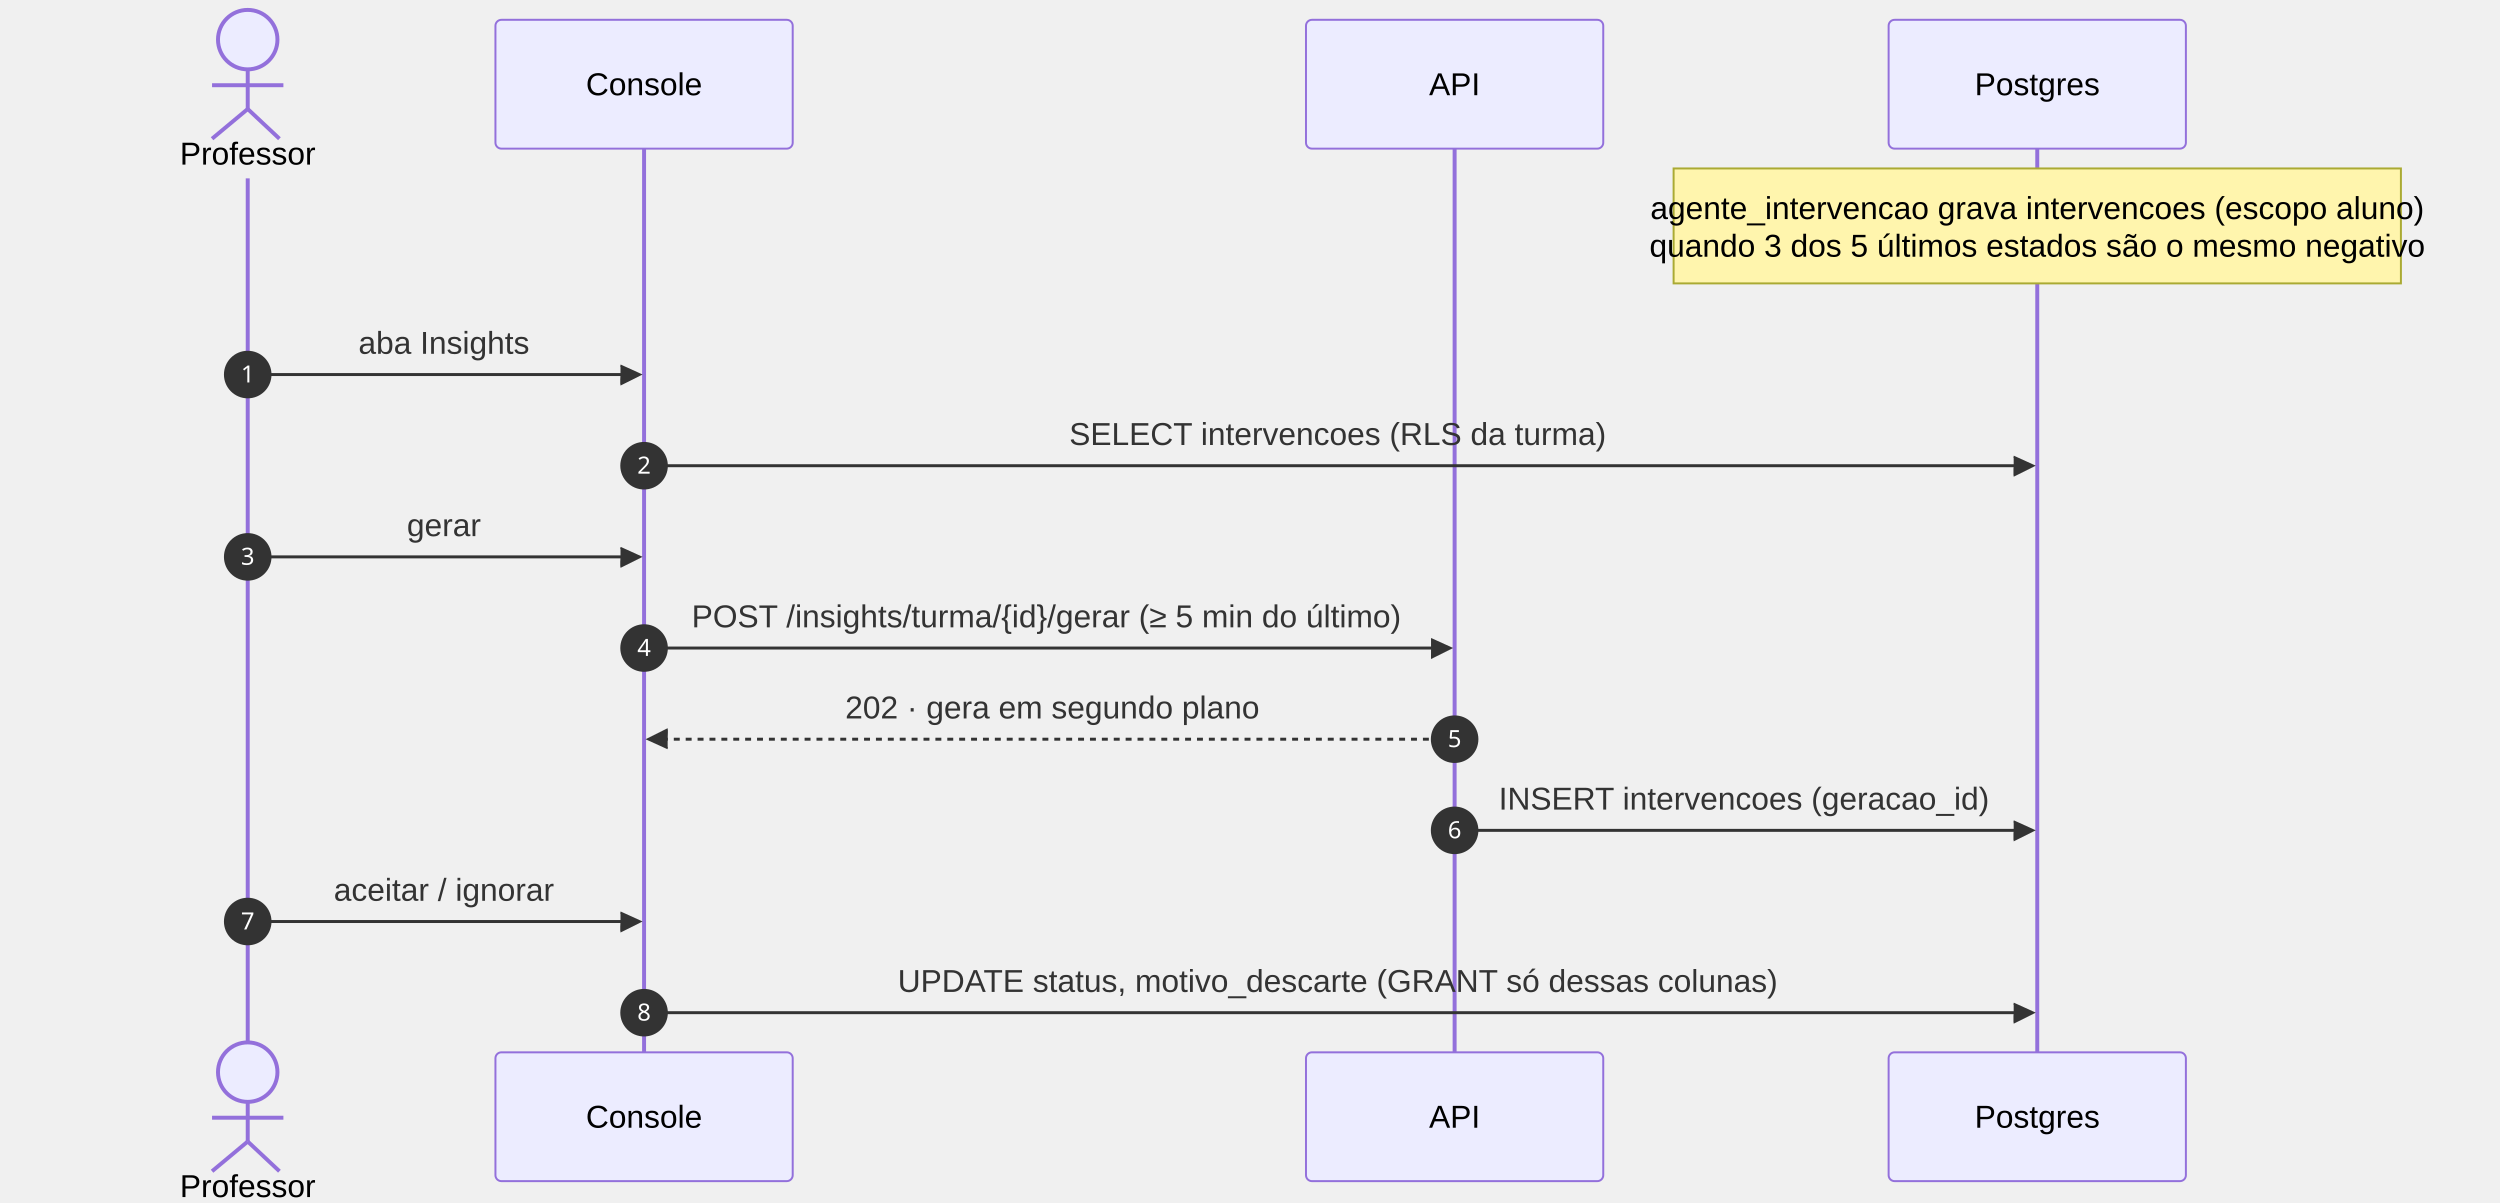
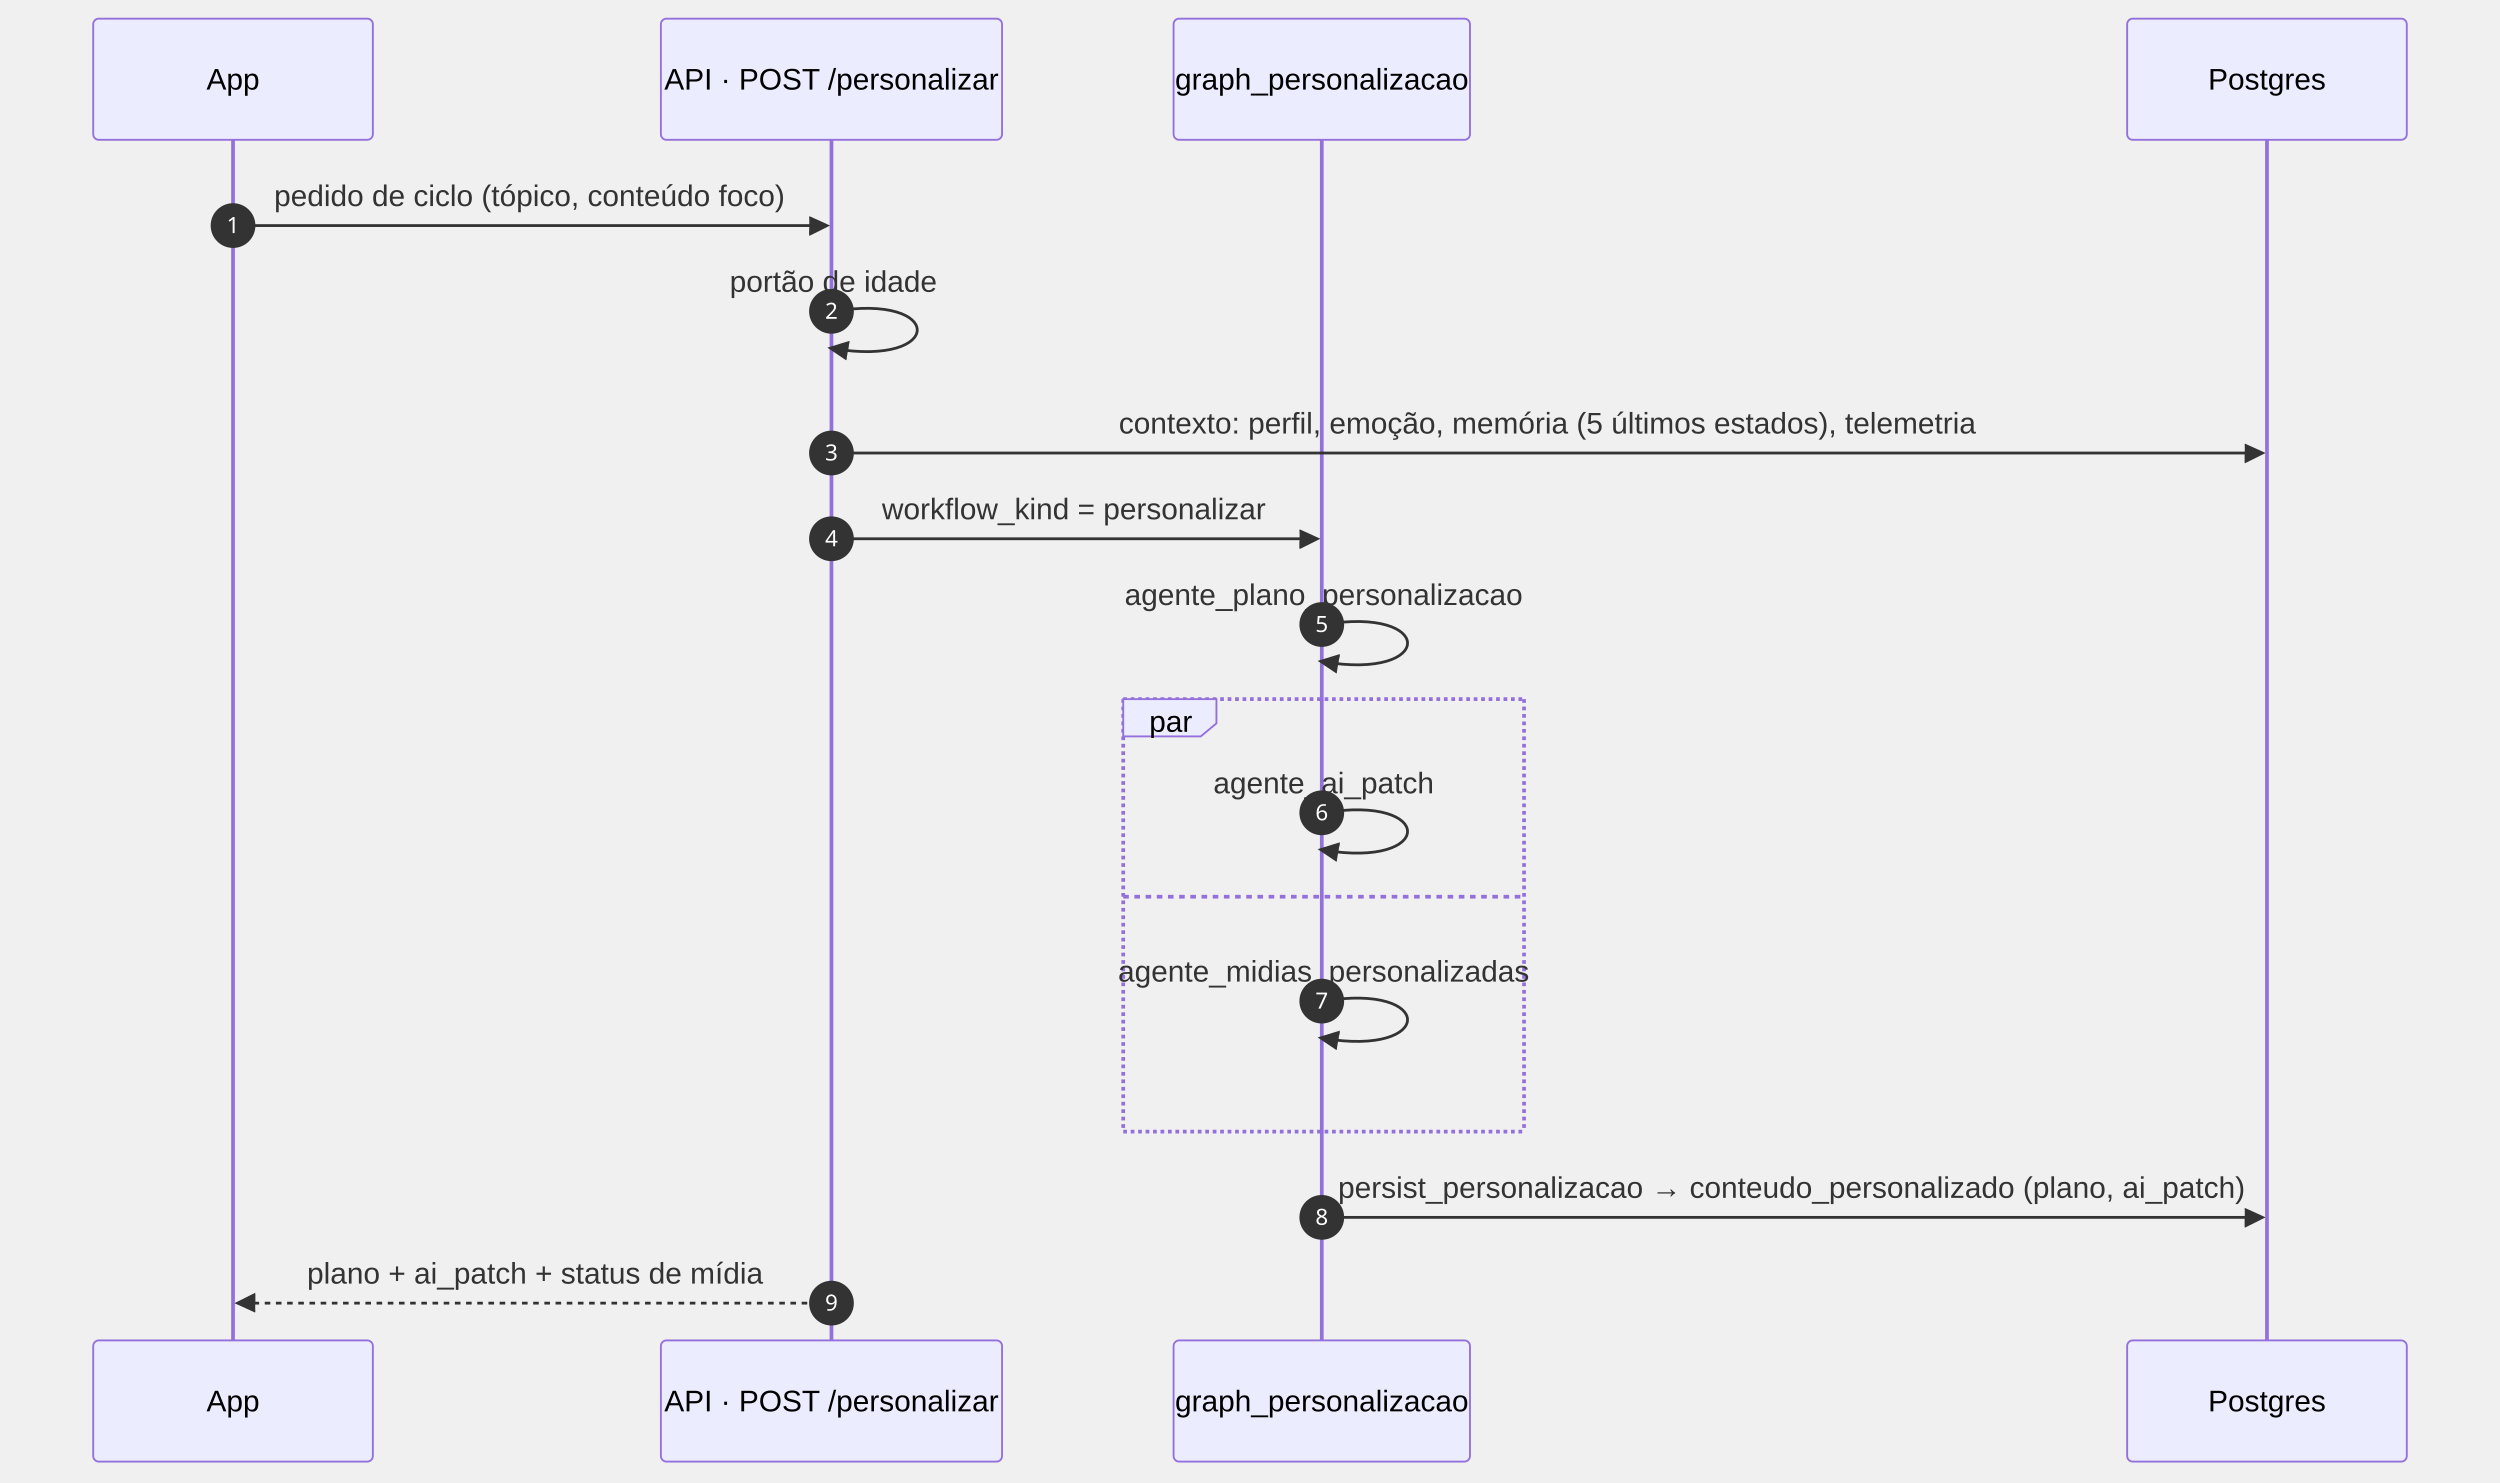
- <svg xmlns="http://www.w3.org/2000/svg" id="my-svg" width="100%" style="max-width: 1261.5px; background-color: white;" viewBox="-50 -10 1261.5 607" role="graphics-document document" aria-roledescription="sequence">
+ <svg xmlns="http://www.w3.org/2000/svg" id="my-svg" width="100%" style="max-width: 1341px; background-color: white;" viewBox="-50 -10 1341 795" role="graphics-document document" aria-roledescription="sequence">
  <g>
-     <rect x="903" y="521" fill="#eaeaea" stroke="#666" width="150" height="65" name="DB" rx="3" ry="3" class="actor actor-bottom" />
-     <text x="978" y="553.5" dominant-baseline="central" alignment-baseline="central" class="actor actor-box" style="text-anchor: middle; font-size: 16px; font-weight: 400;">
-       <tspan x="978" dy="0">Postgres</tspan>
+     <rect x="1091" y="709" fill="#eaeaea" stroke="#666" width="150" height="65" name="DB" rx="3" ry="3" class="actor actor-bottom" />
+     <text x="1166" y="741.5" dominant-baseline="central" alignment-baseline="central" class="actor actor-box" style="text-anchor: middle; font-size: 16px; font-weight: 400;">
+       <tspan x="1166" dy="0">Postgres</tspan>
    </text>
  </g>
  <g>
-     <rect x="609" y="521" fill="#eaeaea" stroke="#666" width="150" height="65" name="API" rx="3" ry="3" class="actor actor-bottom" />
-     <text x="684" y="553.5" dominant-baseline="central" alignment-baseline="central" class="actor actor-box" style="text-anchor: middle; font-size: 16px; font-weight: 400;">
-       <tspan x="684" dy="0">API</tspan>
+     <rect x="579.5" y="709" fill="#eaeaea" stroke="#666" width="159" height="65" name="G" rx="3" ry="3" class="actor actor-bottom" />
+     <text x="659" y="741.5" dominant-baseline="central" alignment-baseline="central" class="actor actor-box" style="text-anchor: middle; font-size: 16px; font-weight: 400;">
+       <tspan x="659" dy="0">graph_personalizacao</tspan>
    </text>
  </g>
  <g>
-     <rect x="200" y="521" fill="#eaeaea" stroke="#666" width="150" height="65" name="WEB" rx="3" ry="3" class="actor actor-bottom" />
-     <text x="275" y="553.5" dominant-baseline="central" alignment-baseline="central" class="actor actor-box" style="text-anchor: middle; font-size: 16px; font-weight: 400;">
-       <tspan x="275" dy="0">Console</tspan>
+     <rect x="304.5" y="709" fill="#eaeaea" stroke="#666" width="183" height="65" name="API" rx="3" ry="3" class="actor actor-bottom" />
+     <text x="396" y="741.5" dominant-baseline="central" alignment-baseline="central" class="actor actor-box" style="text-anchor: middle; font-size: 16px; font-weight: 400;">
+       <tspan x="396" dy="0">API · POST /personalizar</tspan>
    </text>
  </g>
-   <g />
  <g>
-     <line id="actor3" x1="978" y1="65" x2="978" y2="521" class="actor-line 200" stroke-width="0.5px" stroke="#999" name="DB" data-et="life-line" data-id="DB" />
+     <rect x="0" y="709" fill="#eaeaea" stroke="#666" width="150" height="65" name="APP" rx="3" ry="3" class="actor actor-bottom" />
+     <text x="75" y="741.5" dominant-baseline="central" alignment-baseline="central" class="actor actor-box" style="text-anchor: middle; font-size: 16px; font-weight: 400;">
+       <tspan x="75" dy="0">App</tspan>
+     </text>
+   </g>
+   <g>
+     <line id="actor3" x1="1166" y1="65" x2="1166" y2="709" class="actor-line 200" stroke-width="0.5px" stroke="#999" name="DB" data-et="life-line" data-id="DB" />
    <g id="root-3" data-et="participant" data-type="participant" data-id="DB">
-       <rect x="903" y="0" fill="#eaeaea" stroke="#666" width="150" height="65" name="DB" rx="3" ry="3" class="actor actor-top" />
-       <text x="978" y="32.5" dominant-baseline="central" alignment-baseline="central" class="actor actor-box" style="text-anchor: middle; font-size: 16px; font-weight: 400;">
-         <tspan x="978" dy="0">Postgres</tspan>
+       <rect x="1091" y="0" fill="#eaeaea" stroke="#666" width="150" height="65" name="DB" rx="3" ry="3" class="actor actor-top" />
+       <text x="1166" y="32.5" dominant-baseline="central" alignment-baseline="central" class="actor actor-box" style="text-anchor: middle; font-size: 16px; font-weight: 400;">
+         <tspan x="1166" dy="0">Postgres</tspan>
      </text>
    </g>
  </g>
  <g>
-     <line id="actor2" x1="684" y1="65" x2="684" y2="521" class="actor-line 200" stroke-width="0.5px" stroke="#999" name="API" data-et="life-line" data-id="API" />
-     <g id="root-2" data-et="participant" data-type="participant" data-id="API">
-       <rect x="609" y="0" fill="#eaeaea" stroke="#666" width="150" height="65" name="API" rx="3" ry="3" class="actor actor-top" />
-       <text x="684" y="32.5" dominant-baseline="central" alignment-baseline="central" class="actor actor-box" style="text-anchor: middle; font-size: 16px; font-weight: 400;">
-         <tspan x="684" dy="0">API</tspan>
+     <line id="actor2" x1="659" y1="65" x2="659" y2="709" class="actor-line 200" stroke-width="0.5px" stroke="#999" name="G" data-et="life-line" data-id="G" />
+     <g id="root-2" data-et="participant" data-type="participant" data-id="G">
+       <rect x="579.5" y="0" fill="#eaeaea" stroke="#666" width="159" height="65" name="G" rx="3" ry="3" class="actor actor-top" />
+       <text x="659" y="32.5" dominant-baseline="central" alignment-baseline="central" class="actor actor-box" style="text-anchor: middle; font-size: 16px; font-weight: 400;">
+         <tspan x="659" dy="0">graph_personalizacao</tspan>
      </text>
    </g>
  </g>
  <g>
-     <line id="actor1" x1="275" y1="65" x2="275" y2="521" class="actor-line 200" stroke-width="0.5px" stroke="#999" name="WEB" data-et="life-line" data-id="WEB" />
-     <g id="root-1" data-et="participant" data-type="participant" data-id="WEB">
-       <rect x="200" y="0" fill="#eaeaea" stroke="#666" width="150" height="65" name="WEB" rx="3" ry="3" class="actor actor-top" />
-       <text x="275" y="32.5" dominant-baseline="central" alignment-baseline="central" class="actor actor-box" style="text-anchor: middle; font-size: 16px; font-weight: 400;">
-         <tspan x="275" dy="0">Console</tspan>
+     <line id="actor1" x1="396" y1="65" x2="396" y2="709" class="actor-line 200" stroke-width="0.5px" stroke="#999" name="API" data-et="life-line" data-id="API" />
+     <g id="root-1" data-et="participant" data-type="participant" data-id="API">
+       <rect x="304.5" y="0" fill="#eaeaea" stroke="#666" width="183" height="65" name="API" rx="3" ry="3" class="actor actor-top" />
+       <text x="396" y="32.5" dominant-baseline="central" alignment-baseline="central" class="actor actor-box" style="text-anchor: middle; font-size: 16px; font-weight: 400;">
+         <tspan x="396" dy="0">API · POST /personalizar</tspan>
      </text>
    </g>
  </g>
  <g>
-     <line id="actor0" x1="75" y1="80" x2="75" y2="521" class="actor-line 200" stroke-width="0.5px" stroke="#999" name="Prof" data-et="life-line" data-id="Prof" />
+     <line id="actor0" x1="75" y1="65" x2="75" y2="709" class="actor-line 200" stroke-width="0.5px" stroke="#999" name="APP" data-et="life-line" data-id="APP" />
+     <g id="root-0" data-et="participant" data-type="participant" data-id="APP">
+       <rect x="0" y="0" fill="#eaeaea" stroke="#666" width="150" height="65" name="APP" rx="3" ry="3" class="actor actor-top" />
+       <text x="75" y="32.5" dominant-baseline="central" alignment-baseline="central" class="actor actor-box" style="text-anchor: middle; font-size: 16px; font-weight: 400;">
+         <tspan x="75" dy="0">App</tspan>
+       </text>
+     </g>
  </g>
  <style>#my-svg{font-family:"trebuchet ms",verdana,arial,sans-serif;font-size:16px;fill:#333;}@keyframes edge-animation-frame{from{stroke-dashoffset:0;}}@keyframes dash{to{stroke-dashoffset:0;}}#my-svg .edge-animation-slow{stroke-dasharray:9,5!important;stroke-dashoffset:900;animation:dash 50s linear infinite;stroke-linecap:round;}#my-svg .edge-animation-fast{stroke-dasharray:9,5!important;stroke-dashoffset:900;animation:dash 20s linear infinite;stroke-linecap:round;}#my-svg .error-icon{fill:#552222;}#my-svg .error-text{fill:#552222;stroke:#552222;}#my-svg .edge-thickness-normal{stroke-width:1px;}#my-svg .edge-thickness-thick{stroke-width:3.5px;}#my-svg .edge-pattern-solid{stroke-dasharray:0;}#my-svg .edge-thickness-invisible{stroke-width:0;fill:none;}#my-svg .edge-pattern-dashed{stroke-dasharray:3;}#my-svg .edge-pattern-dotted{stroke-dasharray:2;}#my-svg .marker{fill:#333333;stroke:#333333;}#my-svg .marker.cross{stroke:#333333;}#my-svg svg{font-family:"trebuchet ms",verdana,arial,sans-serif;font-size:16px;}#my-svg p{margin:0;}#my-svg .actor{stroke:#9370DB;fill:#ECECFF;stroke-width:1;}#my-svg rect.actor.outer-path[data-look="neo"]{filter:drop-shadow(1px 2px 2px rgba(185, 185, 185, 1));}#my-svg rect.note[data-look="neo"]{stroke:#aaaa33;fill:#fff5ad;filter:drop-shadow(1px 2px 2px rgba(185, 185, 185, 1));}#my-svg text.actor&gt;tspan{fill:black;stroke:none;}#my-svg .actor-line{stroke:#9370DB;}#my-svg .innerArc{stroke-width:1.5;stroke-dasharray:none;}#my-svg .messageLine0{stroke-width:1.5;stroke-dasharray:none;stroke:#333;}#my-svg .messageLine1{stroke-width:1.5;stroke-dasharray:2,2;stroke:#333;}#my-svg [id$="-arrowhead"] path{fill:#333;stroke:#333;}#my-svg .sequenceNumber{fill:white;}#my-svg [id$="-sequencenumber"]{fill:#333;}#my-svg [id$="-crosshead"] path{fill:#333;stroke:#333;}#my-svg .messageText{fill:#333;stroke:none;}#my-svg .labelBox{stroke:#9370DB;fill:#ECECFF;filter:none;}#my-svg .labelText,#my-svg .labelText&gt;tspan{fill:black;stroke:none;}#my-svg .loopText,#my-svg .loopText&gt;tspan{fill:black;stroke:none;}#my-svg .sectionTitle,#my-svg .sectionTitle&gt;tspan{fill:black;stroke:none;}#my-svg .loopLine{stroke-width:2px;stroke-dasharray:2,2;stroke:#9370DB;fill:#9370DB;}#my-svg .note{stroke:#aaaa33;fill:#fff5ad;}#my-svg .noteText,#my-svg .noteText&gt;tspan{fill:black;stroke:none;font-weight:normal;}#my-svg .activation0{fill:#f4f4f4;stroke:#666;}#my-svg .activation1{fill:#f4f4f4;stroke:#666;}#my-svg .activation2{fill:#f4f4f4;stroke:#666;}#my-svg .actorPopupMenu{position:absolute;}#my-svg .actorPopupMenuPanel{position:absolute;fill:#ECECFF;box-shadow:0px 8px 16px 0px rgba(0,0,0,0.2);filter:drop-shadow(3px 5px 2px rgb(0 0 0 / 0.4));}#my-svg .actor-man circle,#my-svg line{fill:#ECECFF;stroke-width:2px;}#my-svg g rect.rect{filter:drop-shadow(1px 2px 2px rgba(185, 185, 185, 1));stroke:#9370DB;}#my-svg .node .neo-node{stroke:#9370DB;}#my-svg [data-look="neo"].node rect,#my-svg [data-look="neo"].cluster rect,#my-svg [data-look="neo"].node polygon{stroke:#9370DB;filter:drop-shadow(1px 2px 2px rgba(185, 185, 185, 1));}#my-svg [data-look="neo"].swimlane.cluster rect{filter:none;}#my-svg [data-look="neo"].node path{stroke:#9370DB;stroke-width:1px;}#my-svg [data-look="neo"].node .outer-path{filter:drop-shadow(1px 2px 2px rgba(185, 185, 185, 1));}#my-svg [data-look="neo"].node .neo-line path{stroke:#9370DB;filter:none;}#my-svg [data-look="neo"].node circle{stroke:#9370DB;filter:drop-shadow(1px 2px 2px rgba(185, 185, 185, 1));}#my-svg [data-look="neo"].node circle .state-start{fill:#000000;}#my-svg [data-look="neo"].icon-shape .icon{fill:#9370DB;filter:drop-shadow(1px 2px 2px rgba(185, 185, 185, 1));}#my-svg [data-look="neo"].icon-shape .icon-neo path{stroke:#9370DB;filter:drop-shadow(1px 2px 2px rgba(185, 185, 185, 1));}#my-svg :root{--mermaid-font-family:"trebuchet ms",verdana,arial,sans-serif;}</style>
  <g />
  <defs>
    <symbol id="my-svg-computer" width="24" height="24">
      <path transform="scale(.5)" d="M2 2v13h20v-13h-20zm18 11h-16v-9h16v9zm-10.228 6l.466-1h3.524l.467 1h-4.457zm14.228 3h-24l2-6h2.104l-1.33 4h18.45l-1.297-4h2.073l2 6zm-5-10h-14v-7h14v7z" />
    </symbol>
  </defs>
  <defs>
    <symbol id="my-svg-database" fill-rule="evenodd" clip-rule="evenodd">
      <path transform="scale(.5)" d="M12.258.001l.256.004.255.005.253.008.251.01.249.012.247.015.246.016.242.019.241.02.239.023.236.024.233.027.231.028.229.031.225.032.223.034.22.036.217.038.214.04.211.041.208.043.205.045.201.046.198.048.194.05.191.051.187.053.183.054.18.056.175.057.172.059.168.06.163.061.16.063.155.064.15.066.074.033.073.033.071.034.07.034.069.035.068.035.067.035.066.035.064.036.064.036.062.036.06.036.06.037.058.037.058.037.055.038.055.038.053.038.052.038.051.039.05.039.048.039.047.039.045.04.044.04.043.04.041.04.04.041.039.041.037.041.036.041.034.041.033.042.032.042.03.042.029.042.027.042.026.043.024.043.023.043.021.043.02.043.018.044.017.043.015.044.013.044.012.044.011.045.009.044.007.045.006.045.004.045.002.045.001.045v17l-.001.045-.002.045-.004.045-.006.045-.007.045-.009.044-.011.045-.012.044-.013.044-.015.044-.017.043-.018.044-.02.043-.021.043-.023.043-.024.043-.026.043-.027.042-.029.042-.03.042-.032.042-.033.042-.034.041-.036.041-.037.041-.039.041-.04.041-.041.04-.043.04-.044.04-.045.04-.047.039-.048.039-.05.039-.051.039-.052.038-.053.038-.055.038-.055.038-.058.037-.058.037-.06.037-.06.036-.062.036-.064.036-.064.036-.066.035-.067.035-.068.035-.069.035-.07.034-.071.034-.073.033-.074.033-.15.066-.155.064-.16.063-.163.061-.168.06-.172.059-.175.057-.18.056-.183.054-.187.053-.191.051-.194.05-.198.048-.201.046-.205.045-.208.043-.211.041-.214.04-.217.038-.22.036-.223.034-.225.032-.229.031-.231.028-.233.027-.236.024-.239.023-.241.02-.242.019-.246.016-.247.015-.249.012-.251.01-.253.008-.255.005-.256.004-.258.001-.258-.001-.256-.004-.255-.005-.253-.008-.251-.01-.249-.012-.247-.015-.245-.016-.243-.019-.241-.02-.238-.023-.236-.024-.234-.027-.231-.028-.228-.031-.226-.032-.223-.034-.22-.036-.217-.038-.214-.04-.211-.041-.208-.043-.204-.045-.201-.046-.198-.048-.195-.05-.19-.051-.187-.053-.184-.054-.179-.056-.176-.057-.172-.059-.167-.06-.164-.061-.159-.063-.155-.064-.151-.066-.074-.033-.072-.033-.072-.034-.07-.034-.069-.035-.068-.035-.067-.035-.066-.035-.064-.036-.063-.036-.062-.036-.061-.036-.06-.037-.058-.037-.057-.037-.056-.038-.055-.038-.053-.038-.052-.038-.051-.039-.049-.039-.049-.039-.046-.039-.046-.04-.044-.04-.043-.04-.041-.04-.04-.041-.039-.041-.037-.041-.036-.041-.034-.041-.033-.042-.032-.042-.03-.042-.029-.042-.027-.042-.026-.043-.024-.043-.023-.043-.021-.043-.02-.043-.018-.044-.017-.043-.015-.044-.013-.044-.012-.044-.011-.045-.009-.044-.007-.045-.006-.045-.004-.045-.002-.045-.001-.045v-17l.001-.045.002-.045.004-.045.006-.045.007-.045.009-.044.011-.045.012-.044.013-.044.015-.044.017-.043.018-.044.02-.043.021-.043.023-.043.024-.043.026-.043.027-.042.029-.042.03-.042.032-.042.033-.042.034-.041.036-.041.037-.041.039-.041.04-.041.041-.04.043-.04.044-.04.046-.04.046-.039.049-.039.049-.039.051-.039.052-.038.053-.038.055-.038.056-.038.057-.037.058-.037.06-.037.061-.036.062-.036.063-.036.064-.036.066-.035.067-.035.068-.035.069-.035.07-.034.072-.034.072-.033.074-.033.151-.066.155-.064.159-.063.164-.061.167-.06.172-.059.176-.057.179-.056.184-.054.187-.053.19-.051.195-.05.198-.048.201-.046.204-.045.208-.043.211-.041.214-.04.217-.038.22-.036.223-.034.226-.032.228-.031.231-.028.234-.027.236-.024.238-.023.241-.02.243-.019.245-.016.247-.015.249-.012.251-.01.253-.008.255-.005.256-.004.258-.001.258.001zm-9.258 20.499v.01l.001.021.003.021.004.022.005.021.006.022.007.022.009.023.01.022.011.023.012.023.013.023.015.023.016.024.017.023.018.024.019.024.021.024.022.025.023.024.024.025.052.049.056.05.061.051.066.051.07.051.075.051.079.052.084.052.088.052.092.052.097.052.102.051.105.052.11.052.114.051.119.051.123.051.127.05.131.05.135.05.139.048.144.049.147.047.152.047.155.047.16.045.163.045.167.043.171.043.176.041.178.041.183.039.187.039.19.037.194.035.197.035.202.033.204.031.209.03.212.029.216.027.219.025.222.024.226.021.23.02.233.018.236.016.24.015.243.012.246.01.249.008.253.005.256.004.259.001.26-.001.257-.004.254-.005.25-.008.247-.011.244-.012.241-.014.237-.016.233-.018.231-.021.226-.021.224-.024.22-.026.216-.027.212-.028.21-.031.205-.031.202-.034.198-.034.194-.036.191-.037.187-.039.183-.04.179-.04.175-.042.172-.043.168-.044.163-.045.16-.046.155-.046.152-.047.148-.048.143-.049.139-.049.136-.05.131-.05.126-.05.123-.051.118-.052.114-.051.11-.052.106-.052.101-.052.096-.052.092-.052.088-.053.083-.051.079-.052.074-.052.07-.051.065-.051.06-.051.056-.05.051-.05.023-.024.023-.025.021-.024.02-.024.019-.024.018-.024.017-.024.015-.023.014-.024.013-.023.012-.023.01-.023.01-.022.008-.022.006-.022.006-.022.004-.022.004-.021.001-.021.001-.021v-4.127l-.077.055-.08.053-.083.054-.085.053-.087.052-.09.052-.093.051-.095.05-.097.05-.1.049-.102.049-.105.048-.106.047-.109.047-.111.046-.114.045-.115.045-.118.044-.12.043-.122.042-.124.042-.126.041-.128.04-.13.04-.132.038-.134.038-.135.037-.138.037-.139.035-.142.035-.143.034-.144.033-.147.032-.148.031-.15.03-.151.03-.153.029-.154.027-.156.027-.158.026-.159.025-.161.024-.162.023-.163.022-.165.021-.166.02-.167.019-.169.018-.169.017-.171.016-.173.015-.173.014-.175.013-.175.012-.177.011-.178.01-.179.008-.179.008-.181.006-.182.005-.182.004-.184.003-.184.002h-.37l-.184-.002-.184-.003-.182-.004-.182-.005-.181-.006-.179-.008-.179-.008-.178-.01-.176-.011-.176-.012-.175-.013-.173-.014-.172-.015-.171-.016-.17-.017-.169-.018-.167-.019-.166-.02-.165-.021-.163-.022-.162-.023-.161-.024-.159-.025-.157-.026-.156-.027-.155-.027-.153-.029-.151-.03-.15-.03-.148-.031-.146-.032-.145-.033-.143-.034-.141-.035-.14-.035-.137-.037-.136-.037-.134-.038-.132-.038-.13-.04-.128-.04-.126-.041-.124-.042-.122-.042-.12-.044-.117-.043-.116-.045-.113-.045-.112-.046-.109-.047-.106-.047-.105-.048-.102-.049-.1-.049-.097-.05-.095-.05-.093-.052-.09-.051-.087-.052-.085-.053-.083-.054-.08-.054-.077-.054v4.127zm0-5.654v.011l.001.021.003.021.004.021.005.022.006.022.007.022.009.022.01.022.011.023.012.023.013.023.015.024.016.023.017.024.018.024.019.024.021.024.022.024.023.025.024.024.052.05.056.05.061.05.066.051.07.051.075.052.079.051.084.052.088.052.092.052.097.052.102.052.105.052.11.051.114.051.119.052.123.05.127.051.131.05.135.049.139.049.144.048.147.048.152.047.155.046.16.045.163.045.167.044.171.042.176.042.178.04.183.04.187.038.19.037.194.036.197.034.202.033.204.032.209.03.212.028.216.027.219.025.222.024.226.022.23.02.233.018.236.016.24.014.243.012.246.01.249.008.253.006.256.003.259.001.26-.001.257-.003.254-.006.25-.008.247-.01.244-.012.241-.015.237-.016.233-.018.231-.02.226-.022.224-.024.22-.025.216-.027.212-.029.21-.03.205-.032.202-.033.198-.035.194-.036.191-.037.187-.039.183-.039.179-.041.175-.042.172-.043.168-.044.163-.045.16-.045.155-.047.152-.047.148-.048.143-.048.139-.05.136-.049.131-.05.126-.051.123-.051.118-.051.114-.052.11-.052.106-.052.101-.052.096-.052.092-.052.088-.052.083-.052.079-.052.074-.051.07-.052.065-.051.06-.05.056-.051.051-.049.023-.025.023-.024.021-.025.02-.024.019-.024.018-.024.017-.024.015-.023.014-.023.013-.024.012-.022.01-.023.01-.023.008-.022.006-.022.006-.022.004-.021.004-.022.001-.021.001-.021v-4.139l-.077.054-.08.054-.083.054-.085.052-.087.053-.09.051-.093.051-.095.051-.097.05-.1.049-.102.049-.105.048-.106.047-.109.047-.111.046-.114.045-.115.044-.118.044-.12.044-.122.042-.124.042-.126.041-.128.04-.13.039-.132.039-.134.038-.135.037-.138.036-.139.036-.142.035-.143.033-.144.033-.147.033-.148.031-.15.03-.151.03-.153.028-.154.028-.156.027-.158.026-.159.025-.161.024-.162.023-.163.022-.165.021-.166.02-.167.019-.169.018-.169.017-.171.016-.173.015-.173.014-.175.013-.175.012-.177.011-.178.009-.179.009-.179.007-.181.007-.182.005-.182.004-.184.003-.184.002h-.37l-.184-.002-.184-.003-.182-.004-.182-.005-.181-.007-.179-.007-.179-.009-.178-.009-.176-.011-.176-.012-.175-.013-.173-.014-.172-.015-.171-.016-.17-.017-.169-.018-.167-.019-.166-.02-.165-.021-.163-.022-.162-.023-.161-.024-.159-.025-.157-.026-.156-.027-.155-.028-.153-.028-.151-.03-.15-.03-.148-.031-.146-.033-.145-.033-.143-.033-.141-.035-.14-.036-.137-.036-.136-.037-.134-.038-.132-.039-.13-.039-.128-.04-.126-.041-.124-.042-.122-.043-.12-.043-.117-.044-.116-.044-.113-.046-.112-.046-.109-.046-.106-.047-.105-.048-.102-.049-.1-.049-.097-.05-.095-.051-.093-.051-.09-.051-.087-.053-.085-.052-.083-.054-.08-.054-.077-.054v4.139zm0-5.666v.011l.001.02.003.022.004.021.005.022.006.021.007.022.009.023.01.022.011.023.012.023.013.023.015.023.016.024.017.024.018.023.019.024.021.025.022.024.023.024.024.025.052.05.056.05.061.05.066.051.07.051.075.052.079.051.084.052.088.052.092.052.097.052.102.052.105.051.11.052.114.051.119.051.123.051.127.05.131.05.135.05.139.049.144.048.147.048.152.047.155.046.16.045.163.045.167.043.171.043.176.042.178.04.183.04.187.038.19.037.194.036.197.034.202.033.204.032.209.03.212.028.216.027.219.025.222.024.226.021.23.02.233.018.236.017.24.014.243.012.246.01.249.008.253.006.256.003.259.001.26-.001.257-.003.254-.006.25-.008.247-.01.244-.013.241-.014.237-.016.233-.018.231-.02.226-.022.224-.024.22-.025.216-.027.212-.029.21-.03.205-.032.202-.033.198-.035.194-.036.191-.037.187-.039.183-.039.179-.041.175-.042.172-.043.168-.044.163-.045.16-.045.155-.047.152-.047.148-.048.143-.049.139-.049.136-.049.131-.051.126-.05.123-.051.118-.052.114-.051.11-.052.106-.052.101-.052.096-.052.092-.052.088-.052.083-.052.079-.052.074-.052.07-.051.065-.051.06-.051.056-.05.051-.049.023-.025.023-.025.021-.024.02-.024.019-.024.018-.024.017-.024.015-.023.014-.024.013-.023.012-.023.01-.022.01-.023.008-.022.006-.022.006-.022.004-.022.004-.021.001-.021.001-.021v-4.153l-.077.054-.08.054-.083.053-.085.053-.087.053-.09.051-.093.051-.095.051-.097.05-.1.049-.102.048-.105.048-.106.048-.109.046-.111.046-.114.046-.115.044-.118.044-.12.043-.122.043-.124.042-.126.041-.128.04-.13.039-.132.039-.134.038-.135.037-.138.036-.139.036-.142.034-.143.034-.144.033-.147.032-.148.032-.15.03-.151.03-.153.028-.154.028-.156.027-.158.026-.159.024-.161.024-.162.023-.163.023-.165.021-.166.02-.167.019-.169.018-.169.017-.171.016-.173.015-.173.014-.175.013-.175.012-.177.01-.178.01-.179.009-.179.007-.181.006-.182.006-.182.004-.184.003-.184.001-.185.001-.185-.001-.184-.001-.184-.003-.182-.004-.182-.006-.181-.006-.179-.007-.179-.009-.178-.01-.176-.01-.176-.012-.175-.013-.173-.014-.172-.015-.171-.016-.17-.017-.169-.018-.167-.019-.166-.02-.165-.021-.163-.023-.162-.023-.161-.024-.159-.024-.157-.026-.156-.027-.155-.028-.153-.028-.151-.03-.15-.03-.148-.032-.146-.032-.145-.033-.143-.034-.141-.034-.14-.036-.137-.036-.136-.037-.134-.038-.132-.039-.13-.039-.128-.041-.126-.041-.124-.041-.122-.043-.12-.043-.117-.044-.116-.044-.113-.046-.112-.046-.109-.046-.106-.048-.105-.048-.102-.048-.1-.05-.097-.049-.095-.051-.093-.051-.09-.052-.087-.052-.085-.053-.083-.053-.08-.054-.077-.054v4.153zm8.74-8.179l-.257.004-.254.005-.25.008-.247.011-.244.012-.241.014-.237.016-.233.018-.231.021-.226.022-.224.023-.22.026-.216.027-.212.028-.21.031-.205.032-.202.033-.198.034-.194.036-.191.038-.187.038-.183.04-.179.041-.175.042-.172.043-.168.043-.163.045-.16.046-.155.046-.152.048-.148.048-.143.048-.139.049-.136.05-.131.05-.126.051-.123.051-.118.051-.114.052-.11.052-.106.052-.101.052-.096.052-.092.052-.088.052-.083.052-.079.052-.074.051-.07.052-.065.051-.06.05-.056.05-.051.05-.023.025-.023.024-.021.024-.02.025-.019.024-.018.024-.017.023-.015.024-.014.023-.013.023-.012.023-.01.023-.01.022-.008.022-.006.023-.006.021-.004.022-.004.021-.001.021-.001.021.001.021.001.021.004.021.004.022.006.021.006.023.008.022.01.022.01.023.012.023.013.023.014.023.015.024.017.023.018.024.019.024.02.025.021.024.023.024.023.025.051.05.056.05.06.05.065.051.07.052.074.051.079.052.083.052.088.052.092.052.096.052.101.052.106.052.11.052.114.052.118.051.123.051.126.051.131.05.136.05.139.049.143.048.148.048.152.048.155.046.16.046.163.045.168.043.172.043.175.042.179.041.183.04.187.038.191.038.194.036.198.034.202.033.205.032.21.031.212.028.216.027.22.026.224.023.226.022.231.021.233.018.237.016.241.014.244.012.247.011.25.008.254.005.257.004.26.001.26-.001.257-.004.254-.005.25-.008.247-.011.244-.012.241-.014.237-.016.233-.018.231-.021.226-.022.224-.023.22-.026.216-.027.212-.028.21-.031.205-.032.202-.033.198-.034.194-.036.191-.038.187-.038.183-.04.179-.041.175-.042.172-.043.168-.043.163-.045.16-.046.155-.046.152-.048.148-.048.143-.048.139-.049.136-.05.131-.05.126-.051.123-.051.118-.051.114-.052.11-.052.106-.052.101-.052.096-.052.092-.052.088-.052.083-.052.079-.052.074-.051.07-.052.065-.051.06-.05.056-.05.051-.05.023-.025.023-.024.021-.024.02-.025.019-.024.018-.024.017-.023.015-.024.014-.023.013-.023.012-.023.01-.023.01-.022.008-.022.006-.023.006-.021.004-.022.004-.021.001-.021.001-.021-.001-.021-.001-.021-.004-.021-.004-.022-.006-.021-.006-.023-.008-.022-.01-.022-.01-.023-.012-.023-.013-.023-.014-.023-.015-.024-.017-.023-.018-.024-.019-.024-.02-.025-.021-.024-.023-.024-.023-.025-.051-.05-.056-.05-.06-.05-.065-.051-.07-.052-.074-.051-.079-.052-.083-.052-.088-.052-.092-.052-.096-.052-.101-.052-.106-.052-.11-.052-.114-.052-.118-.051-.123-.051-.126-.051-.131-.05-.136-.05-.139-.049-.143-.048-.148-.048-.152-.048-.155-.046-.16-.046-.163-.045-.168-.043-.172-.043-.175-.042-.179-.041-.183-.04-.187-.038-.191-.038-.194-.036-.198-.034-.202-.033-.205-.032-.21-.031-.212-.028-.216-.027-.22-.026-.224-.023-.226-.022-.231-.021-.233-.018-.237-.016-.241-.014-.244-.012-.247-.011-.25-.008-.254-.005-.257-.004-.26-.001-.26.001z" />
    </symbol>
  </defs>
  <defs>
    <symbol id="my-svg-clock" width="24" height="24">
      <path transform="scale(.5)" d="M12 2c5.514 0 10 4.486 10 10s-4.486 10-10 10-10-4.486-10-10 4.486-10 10-10zm0-2c-6.627 0-12 5.373-12 12s5.373 12 12 12 12-5.373 12-12-5.373-12-12-12zm5.848 12.459c.202.038.202.333.001.372-1.907.361-6.045 1.111-6.547 1.111-.719 0-1.301-.582-1.301-1.301 0-.512.77-5.447 1.125-7.445.034-.192.312-.181.343.014l.985 6.238 5.394 1.011z" />
    </symbol>
  </defs>
  <defs>
    <marker id="my-svg-arrowhead" refX="7.9" refY="5" markerUnits="userSpaceOnUse" markerWidth="12" markerHeight="12" orient="auto-start-reverse">
      <path d="M -1 0 L 10 5 L 0 10 z" />
    </marker>
  </defs>
  <defs>
    <marker id="my-svg-crosshead" markerWidth="15" markerHeight="8" orient="auto" refX="4" refY="4.5">
      <path fill="none" stroke="#000000" stroke-width="1pt" d="M 1,2 L 6,7 M 6,2 L 1,7" style="stroke-dasharray: 0, 0;" />
    </marker>
  </defs>
  <defs>
    <marker id="my-svg-filled-head" refX="15.5" refY="7" markerWidth="20" markerHeight="28" orient="auto">
      <path d="M 18,7 L9,13 L14,7 L9,1 Z" />
    </marker>
  </defs>
  <defs>
    <marker id="my-svg-sequencenumber" refX="15" refY="15" markerWidth="60" markerHeight="40" orient="auto">
      <circle cx="15" cy="15" r="6" />
    </marker>
  </defs>
  <defs>
    <marker id="my-svg-solidTopArrowHead" refX="7.9" refY="7.25" markerUnits="userSpaceOnUse" markerWidth="12" markerHeight="12" orient="auto-start-reverse">
      <path d="M 0 0 L 10 8 L 0 8 z" />
    </marker>
  </defs>
  <defs>
    <marker id="my-svg-solidBottomArrowHead" refX="7.9" refY="0.75" markerUnits="userSpaceOnUse" markerWidth="12" markerHeight="12" orient="auto-start-reverse">
      <path d="M 0 0 L 10 0 L 0 8 z" />
    </marker>
  </defs>
  <defs>
    <marker id="my-svg-stickTopArrowHead" refX="7.5" refY="7" markerUnits="userSpaceOnUse" markerWidth="12" markerHeight="12" orient="auto-start-reverse">
      <path d="M 0 0 L 7 7" stroke="black" stroke-width="1.5" fill="none" />
    </marker>
  </defs>
  <defs>
    <marker id="my-svg-stickBottomArrowHead" refX="7.5" refY="0" markerUnits="userSpaceOnUse" markerWidth="12" markerHeight="12" orient="auto-start-reverse">
      <path d="M 0 7 L 7 0" stroke="black" stroke-width="1.5" fill="none" />
    </marker>
  </defs>
-   <g data-et="note" data-id="i1">
-     <rect x="794.5" y="75" fill="#EDF2AE" stroke="#666" width="367" height="58" class="note" />
-     <text x="978" y="80" text-anchor="middle" dominant-baseline="middle" alignment-baseline="middle" class="noteText" dy="1em" style="font-size: 16px; font-weight: 400;">
-       <tspan x="978">agente_intervencao grava intervencoes (escopo aluno)</tspan>
-     </text>
-     <text x="978" y="99" text-anchor="middle" dominant-baseline="middle" alignment-baseline="middle" class="noteText" dy="1em" style="font-size: 16px; font-weight: 400;">
-       <tspan x="978">quando 3 dos 5 últimos estados são o mesmo negativo</tspan>
+   <g data-et="control-structure" data-id="i10">
+     <line x1="552.5" y1="365" x2="767.5" y2="365" class="loopLine" />
+     <line x1="767.5" y1="365" x2="767.5" y2="597" class="loopLine" />
+     <line x1="552.5" y1="597" x2="767.5" y2="597" class="loopLine" />
+     <line x1="552.5" y1="365" x2="552.5" y2="597" class="loopLine" />
+     <line x1="552.5" y1="471" x2="767.5" y2="471" class="loopLine" style="stroke-dasharray: 3, 3;" />
+     <polygon points="552.5,365 602.5,365 602.5,378 594.1,385 552.5,385" class="labelBox" />
+     <text x="578" y="378" text-anchor="middle" dominant-baseline="middle" alignment-baseline="middle" class="labelText" style="font-size: 16px; font-weight: 400;">par</text>
+     <text x="685" y="383" text-anchor="middle" class="loopText" style="font-size: 16px; font-weight: 400;">
+       <tspan x="685">​</tspan>
    </text>
  </g>
-   <g class="actor-man actor-top" name="Prof" data-et="participant" data-type="actor" data-id="Prof" style="stroke: rgb(147, 112, 219);">
-     <line id="actor-man-torso0" x1="75" y1="25" x2="75" y2="45" />
-     <line id="actor-man-arms0" x1="57" y1="33" x2="93" y2="33" />
-     <line x1="57" y1="60" x2="75" y2="45" />
-     <line x1="75" y1="45" x2="91" y2="60" />
-     <circle cx="75" cy="10" r="15" width="150" height="65" />
-     <text x="75" y="67.5" dominant-baseline="central" alignment-baseline="central" class="actor actor-man" style="text-anchor: middle; font-size: 16px; font-weight: 400;">
-       <tspan x="75" dy="0">Professor</tspan>
-     </text>
-   </g>
-   <text x="174" y="148" text-anchor="middle" dominant-baseline="middle" alignment-baseline="middle" class="messageText" dy="1em" style="font-size: 16px; font-weight: 400;">aba Insights</text>
-   <line x1="82" y1="179" x2="271" y2="179" class="messageLine0" data-et="message" data-id="i2" data-from="Prof" data-to="WEB" stroke-width="2" stroke="none" marker-end="url(#my-svg-arrowhead)" style="fill: none;" />
-   <line x1="75" y1="179" x2="75" y2="179" stroke-width="0" marker-start="url(#my-svg-sequencenumber)" />
-   <text x="75" y="183" font-family="sans-serif" font-size="12px" text-anchor="middle" class="sequenceNumber">1</text>
-   <text x="625" y="194" text-anchor="middle" dominant-baseline="middle" alignment-baseline="middle" class="messageText" dy="1em" style="font-size: 16px; font-weight: 400;">SELECT intervencoes (RLS da turma)</text>
-   <line x1="282" y1="225" x2="974" y2="225" class="messageLine0" data-et="message" data-id="i3" data-from="WEB" data-to="DB" stroke-width="2" stroke="none" marker-end="url(#my-svg-arrowhead)" style="fill: none;" />
-   <line x1="275" y1="225" x2="275" y2="225" stroke-width="0" marker-start="url(#my-svg-sequencenumber)" />
-   <text x="275" y="229" font-family="sans-serif" font-size="12px" text-anchor="middle" class="sequenceNumber">2</text>
-   <text x="174" y="240" text-anchor="middle" dominant-baseline="middle" alignment-baseline="middle" class="messageText" dy="1em" style="font-size: 16px; font-weight: 400;">gerar</text>
-   <line x1="82" y1="271" x2="271" y2="271" class="messageLine0" data-et="message" data-id="i4" data-from="Prof" data-to="WEB" stroke-width="2" stroke="none" marker-end="url(#my-svg-arrowhead)" style="fill: none;" />
-   <line x1="75" y1="271" x2="75" y2="271" stroke-width="0" marker-start="url(#my-svg-sequencenumber)" />
-   <text x="75" y="275" font-family="sans-serif" font-size="12px" text-anchor="middle" class="sequenceNumber">3</text>
-   <text x="478" y="286" text-anchor="middle" dominant-baseline="middle" alignment-baseline="middle" class="messageText" dy="1em" style="font-size: 16px; font-weight: 400;">POST /insights/turma/{id}/gerar (≥ 5 min do último)</text>
-   <line x1="282" y1="317" x2="680" y2="317" class="messageLine0" data-et="message" data-id="i5" data-from="WEB" data-to="API" stroke-width="2" stroke="none" marker-end="url(#my-svg-arrowhead)" style="fill: none;" />
-   <line x1="275" y1="317" x2="275" y2="317" stroke-width="0" marker-start="url(#my-svg-sequencenumber)" />
-   <text x="275" y="321" font-family="sans-serif" font-size="12px" text-anchor="middle" class="sequenceNumber">4</text>
-   <text x="481" y="332" text-anchor="middle" dominant-baseline="middle" alignment-baseline="middle" class="messageText" dy="1em" style="font-size: 16px; font-weight: 400;">202 · gera em segundo plano</text>
-   <line x1="689" y1="363" x2="279" y2="363" class="messageLine1" data-et="message" data-id="i6" data-from="API" data-to="WEB" stroke-width="2" stroke="none" marker-end="url(#my-svg-arrowhead)" style="stroke-dasharray: 3, 3; fill: none;" />
-   <line x1="684" y1="363" x2="684" y2="363" stroke-width="0" marker-start="url(#my-svg-sequencenumber)" />
-   <text x="684" y="367" font-family="sans-serif" font-size="12px" text-anchor="middle" class="sequenceNumber">5</text>
-   <text x="830" y="378" text-anchor="middle" dominant-baseline="middle" alignment-baseline="middle" class="messageText" dy="1em" style="font-size: 16px; font-weight: 400;">INSERT intervencoes (geracao_id)</text>
-   <line x1="691" y1="409" x2="974" y2="409" class="messageLine0" data-et="message" data-id="i7" data-from="API" data-to="DB" stroke-width="2" stroke="none" marker-end="url(#my-svg-arrowhead)" style="fill: none;" />
-   <line x1="684" y1="409" x2="684" y2="409" stroke-width="0" marker-start="url(#my-svg-sequencenumber)" />
-   <text x="684" y="413" font-family="sans-serif" font-size="12px" text-anchor="middle" class="sequenceNumber">6</text>
-   <text x="174" y="424" text-anchor="middle" dominant-baseline="middle" alignment-baseline="middle" class="messageText" dy="1em" style="font-size: 16px; font-weight: 400;">aceitar / ignorar</text>
-   <line x1="82" y1="455" x2="271" y2="455" class="messageLine0" data-et="message" data-id="i8" data-from="Prof" data-to="WEB" stroke-width="2" stroke="none" marker-end="url(#my-svg-arrowhead)" style="fill: none;" />
-   <line x1="75" y1="455" x2="75" y2="455" stroke-width="0" marker-start="url(#my-svg-sequencenumber)" />
-   <text x="75" y="459" font-family="sans-serif" font-size="12px" text-anchor="middle" class="sequenceNumber">7</text>
-   <text x="625" y="470" text-anchor="middle" dominant-baseline="middle" alignment-baseline="middle" class="messageText" dy="1em" style="font-size: 16px; font-weight: 400;">UPDATE status, motivo_descarte (GRANT só dessas colunas)</text>
-   <line x1="282" y1="501" x2="974" y2="501" class="messageLine0" data-et="message" data-id="i9" data-from="WEB" data-to="DB" stroke-width="2" stroke="none" marker-end="url(#my-svg-arrowhead)" style="fill: none;" />
-   <line x1="275" y1="501" x2="275" y2="501" stroke-width="0" marker-start="url(#my-svg-sequencenumber)" />
-   <text x="275" y="505" font-family="sans-serif" font-size="12px" text-anchor="middle" class="sequenceNumber">8</text>
-   <g class="actor-man actor-bottom" name="Prof" style="stroke: rgb(147, 112, 219);">
-     <line id="actor-man-torso3" x1="75" y1="546" x2="75" y2="566" />
-     <line id="actor-man-arms3" x1="57" y1="554" x2="93" y2="554" />
-     <line x1="57" y1="581" x2="75" y2="566" />
-     <line x1="75" y1="566" x2="91" y2="581" />
-     <circle cx="75" cy="531" r="15" width="150" height="65" />
-     <text x="75" y="588.5" dominant-baseline="central" alignment-baseline="central" class="actor actor-man" style="text-anchor: middle; font-size: 16px; font-weight: 400;">
-       <tspan x="75" dy="0">Professor</tspan>
-     </text>
-   </g>
+   <text x="234" y="80" text-anchor="middle" dominant-baseline="middle" alignment-baseline="middle" class="messageText" dy="1em" style="font-size: 16px; font-weight: 400;">pedido de ciclo (tópico, conteúdo foco)</text>
+   <line x1="82" y1="111" x2="392" y2="111" class="messageLine0" data-et="message" data-id="i1" data-from="APP" data-to="API" stroke-width="2" stroke="none" marker-end="url(#my-svg-arrowhead)" style="fill: none;" />
+   <line x1="75" y1="111" x2="75" y2="111" stroke-width="0" marker-start="url(#my-svg-sequencenumber)" />
+   <text x="75" y="115" font-family="sans-serif" font-size="12px" text-anchor="middle" class="sequenceNumber">1</text>
+   <text x="397" y="126" text-anchor="middle" dominant-baseline="middle" alignment-baseline="middle" class="messageText" dy="1em" style="font-size: 16px; font-weight: 400;">portão de idade</text>
+   <path d="M 397,157 C 457,147 457,187 397,177" class="messageLine0" data-et="message" data-id="i2" data-from="API" data-to="API" stroke-width="2" stroke="none" marker-end="url(#my-svg-arrowhead)" x1="403" style="fill: none;" />
+   <line x1="396" y1="157" x2="396" y2="157" stroke-width="0" marker-start="url(#my-svg-sequencenumber)" />
+   <text x="396" y="161" font-family="sans-serif" font-size="12px" text-anchor="middle" class="sequenceNumber">2</text>
+   <text x="780" y="202" text-anchor="middle" dominant-baseline="middle" alignment-baseline="middle" class="messageText" dy="1em" style="font-size: 16px; font-weight: 400;">contexto: perfil, emoção, memória (5 últimos estados), telemetria</text>
+   <line x1="403" y1="233" x2="1162" y2="233" class="messageLine0" data-et="message" data-id="i3" data-from="API" data-to="DB" stroke-width="2" stroke="none" marker-end="url(#my-svg-arrowhead)" style="fill: none;" />
+   <line x1="396" y1="233" x2="396" y2="233" stroke-width="0" marker-start="url(#my-svg-sequencenumber)" />
+   <text x="396" y="237" font-family="sans-serif" font-size="12px" text-anchor="middle" class="sequenceNumber">3</text>
+   <text x="526" y="248" text-anchor="middle" dominant-baseline="middle" alignment-baseline="middle" class="messageText" dy="1em" style="font-size: 16px; font-weight: 400;">workflow_kind = personalizar</text>
+   <line x1="403" y1="279" x2="655" y2="279" class="messageLine0" data-et="message" data-id="i4" data-from="API" data-to="G" stroke-width="2" stroke="none" marker-end="url(#my-svg-arrowhead)" style="fill: none;" />
+   <line x1="396" y1="279" x2="396" y2="279" stroke-width="0" marker-start="url(#my-svg-sequencenumber)" />
+   <text x="396" y="283" font-family="sans-serif" font-size="12px" text-anchor="middle" class="sequenceNumber">4</text>
+   <text x="660" y="294" text-anchor="middle" dominant-baseline="middle" alignment-baseline="middle" class="messageText" dy="1em" style="font-size: 16px; font-weight: 400;">agente_plano_personalizacao</text>
+   <path d="M 660,325 C 720,315 720,355 660,345" class="messageLine0" data-et="message" data-id="i5" data-from="G" data-to="G" stroke-width="2" stroke="none" marker-end="url(#my-svg-arrowhead)" x1="666" style="fill: none;" />
+   <line x1="659" y1="325" x2="659" y2="325" stroke-width="0" marker-start="url(#my-svg-sequencenumber)" />
+   <text x="659" y="329" font-family="sans-serif" font-size="12px" text-anchor="middle" class="sequenceNumber">5</text>
+   <text x="660" y="395" text-anchor="middle" dominant-baseline="middle" alignment-baseline="middle" class="messageText" dy="1em" style="font-size: 16px; font-weight: 400;">agente_ai_patch</text>
+   <path d="M 660,426 C 720,416 720,456 660,446" class="messageLine0" data-et="message" data-id="i7" data-from="G" data-to="G" stroke-width="2" stroke="none" marker-end="url(#my-svg-arrowhead)" x1="666" style="fill: none;" />
+   <line x1="659" y1="426" x2="659" y2="426" stroke-width="0" marker-start="url(#my-svg-sequencenumber)" />
+   <text x="659" y="430" font-family="sans-serif" font-size="12px" text-anchor="middle" class="sequenceNumber">6</text>
+   <text x="660" y="496" text-anchor="middle" dominant-baseline="middle" alignment-baseline="middle" class="messageText" dy="1em" style="font-size: 16px; font-weight: 400;">agente_midias_personalizadas</text>
+   <path d="M 660,527 C 720,517 720,557 660,547" class="messageLine0" data-et="message" data-id="i9" data-from="G" data-to="G" stroke-width="2" stroke="none" marker-end="url(#my-svg-arrowhead)" x1="666" style="fill: none;" />
+   <line x1="659" y1="527" x2="659" y2="527" stroke-width="0" marker-start="url(#my-svg-sequencenumber)" />
+   <text x="659" y="531" font-family="sans-serif" font-size="12px" text-anchor="middle" class="sequenceNumber">7</text>
+   <text x="911" y="612" text-anchor="middle" dominant-baseline="middle" alignment-baseline="middle" class="messageText" dy="1em" style="font-size: 16px; font-weight: 400;">persist_personalizacao → conteudo_personalizado (plano, ai_patch)</text>
+   <line x1="666" y1="643" x2="1162" y2="643" class="messageLine0" data-et="message" data-id="i11" data-from="G" data-to="DB" stroke-width="2" stroke="none" marker-end="url(#my-svg-arrowhead)" style="fill: none;" />
+   <line x1="659" y1="643" x2="659" y2="643" stroke-width="0" marker-start="url(#my-svg-sequencenumber)" />
+   <text x="659" y="647" font-family="sans-serif" font-size="12px" text-anchor="middle" class="sequenceNumber">8</text>
+   <text x="237" y="658" text-anchor="middle" dominant-baseline="middle" alignment-baseline="middle" class="messageText" dy="1em" style="font-size: 16px; font-weight: 400;">plano + ai_patch + status de mídia</text>
+   <line x1="401" y1="689" x2="79" y2="689" class="messageLine1" data-et="message" data-id="i12" data-from="API" data-to="APP" stroke-width="2" stroke="none" marker-end="url(#my-svg-arrowhead)" style="stroke-dasharray: 3, 3; fill: none;" />
+   <line x1="396" y1="689" x2="396" y2="689" stroke-width="0" marker-start="url(#my-svg-sequencenumber)" />
+   <text x="396" y="693" font-family="sans-serif" font-size="12px" text-anchor="middle" class="sequenceNumber">9</text>
</svg>
